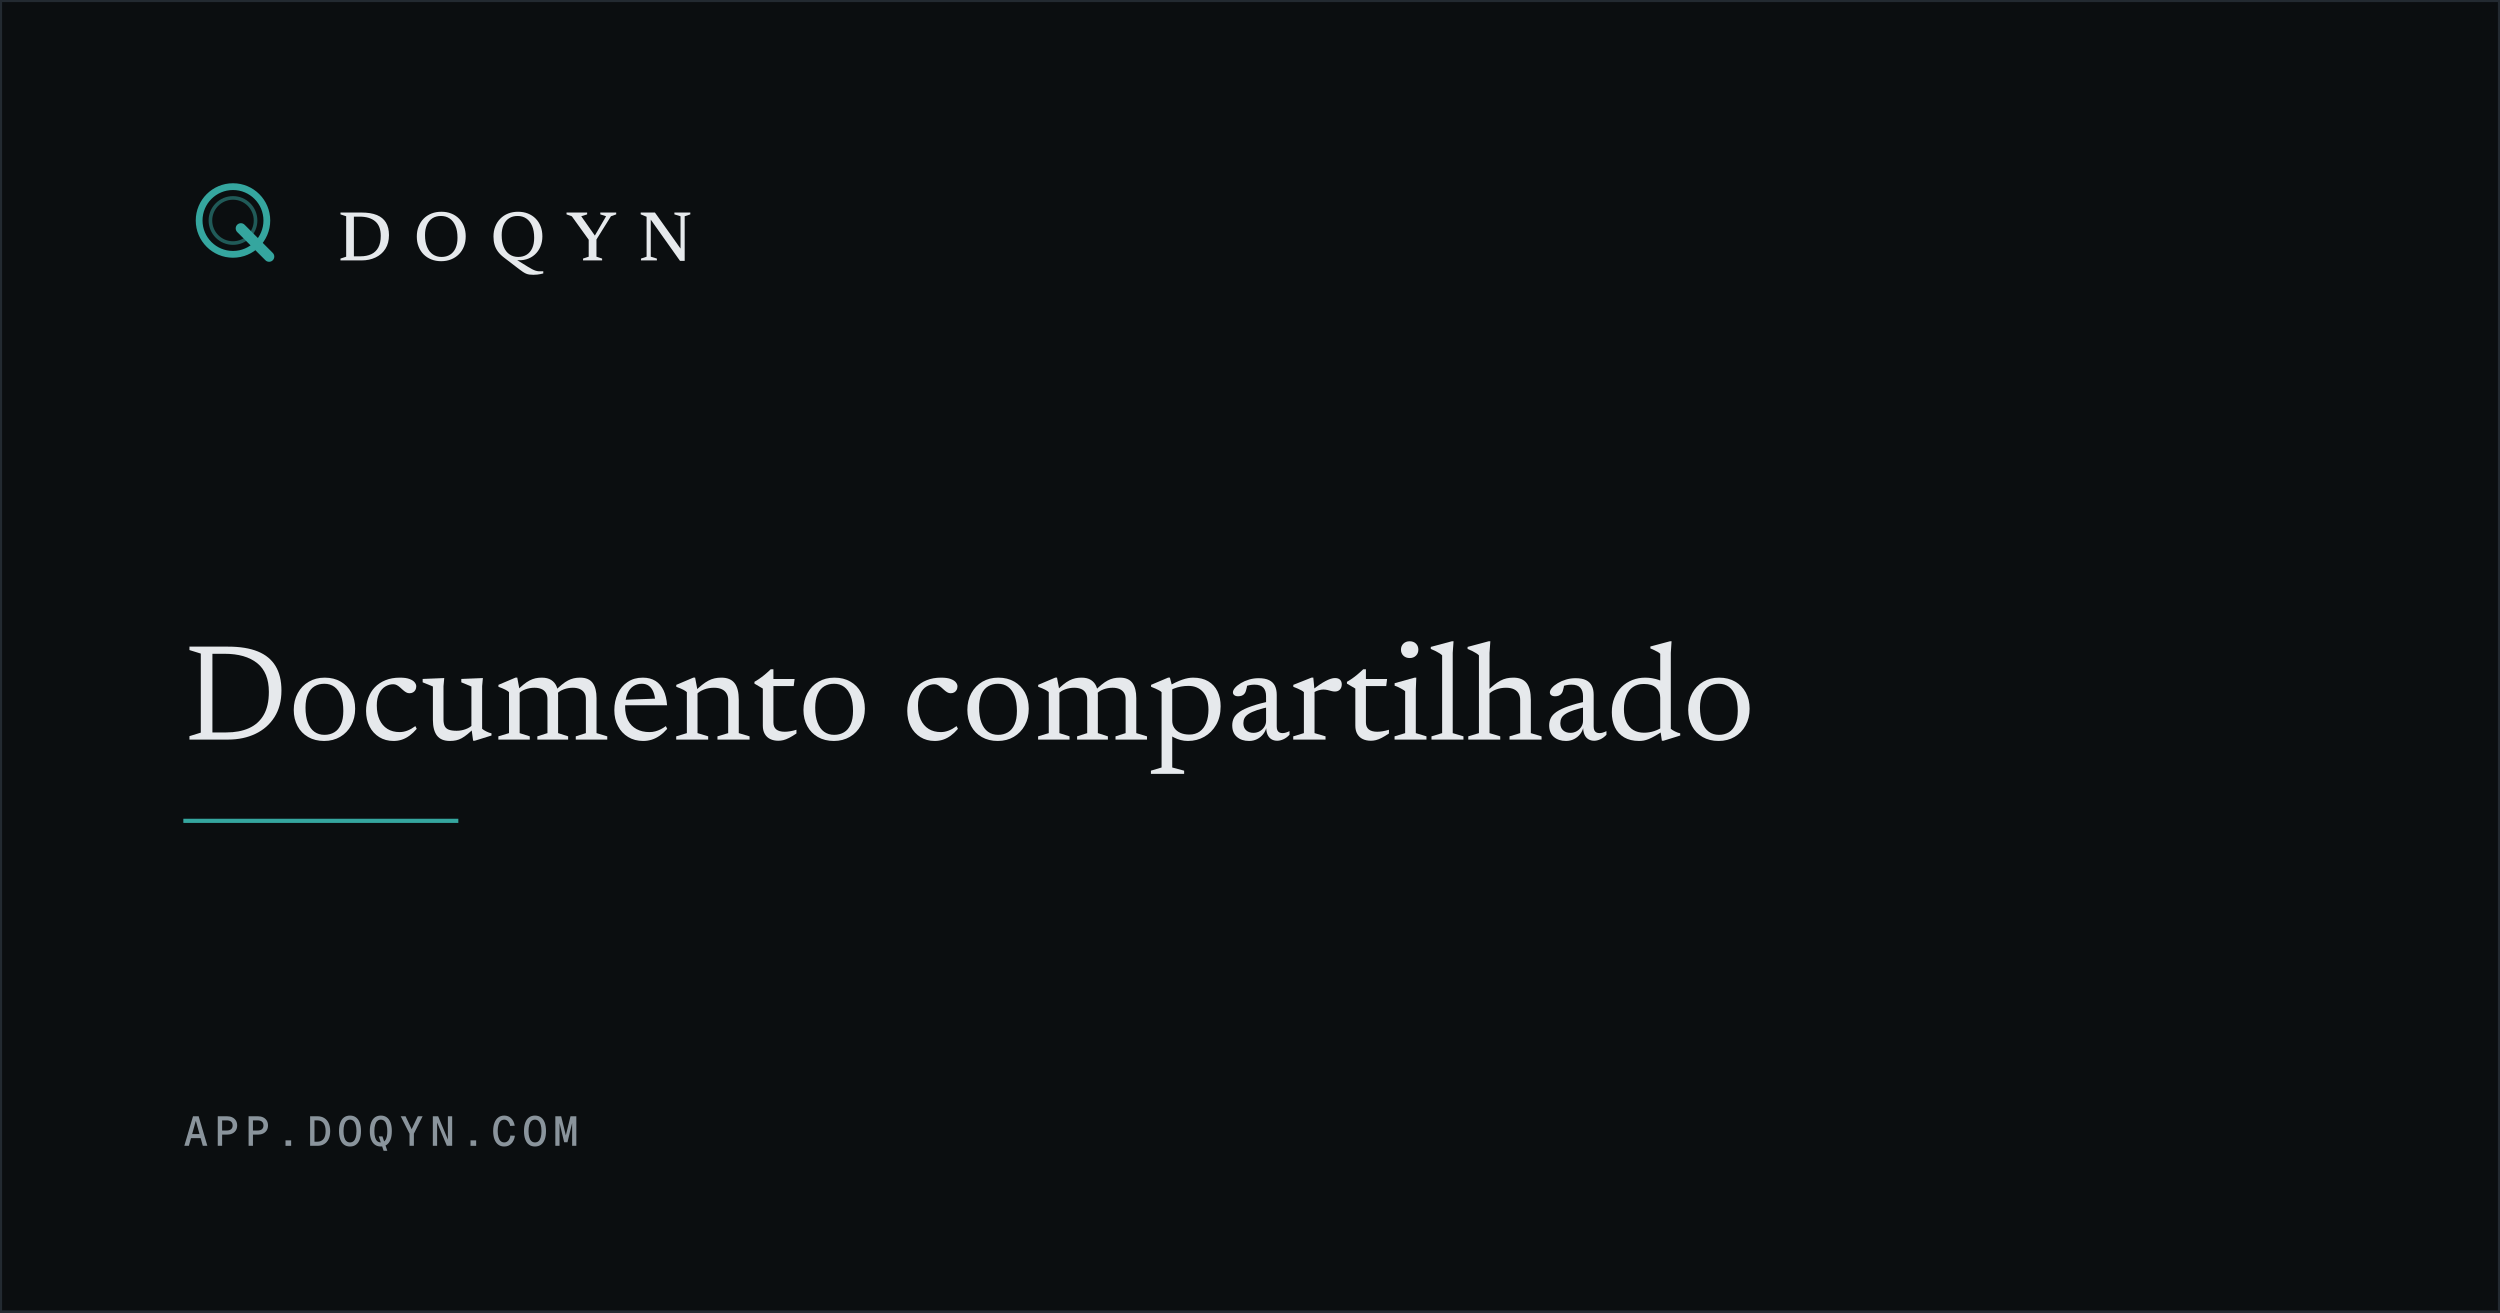
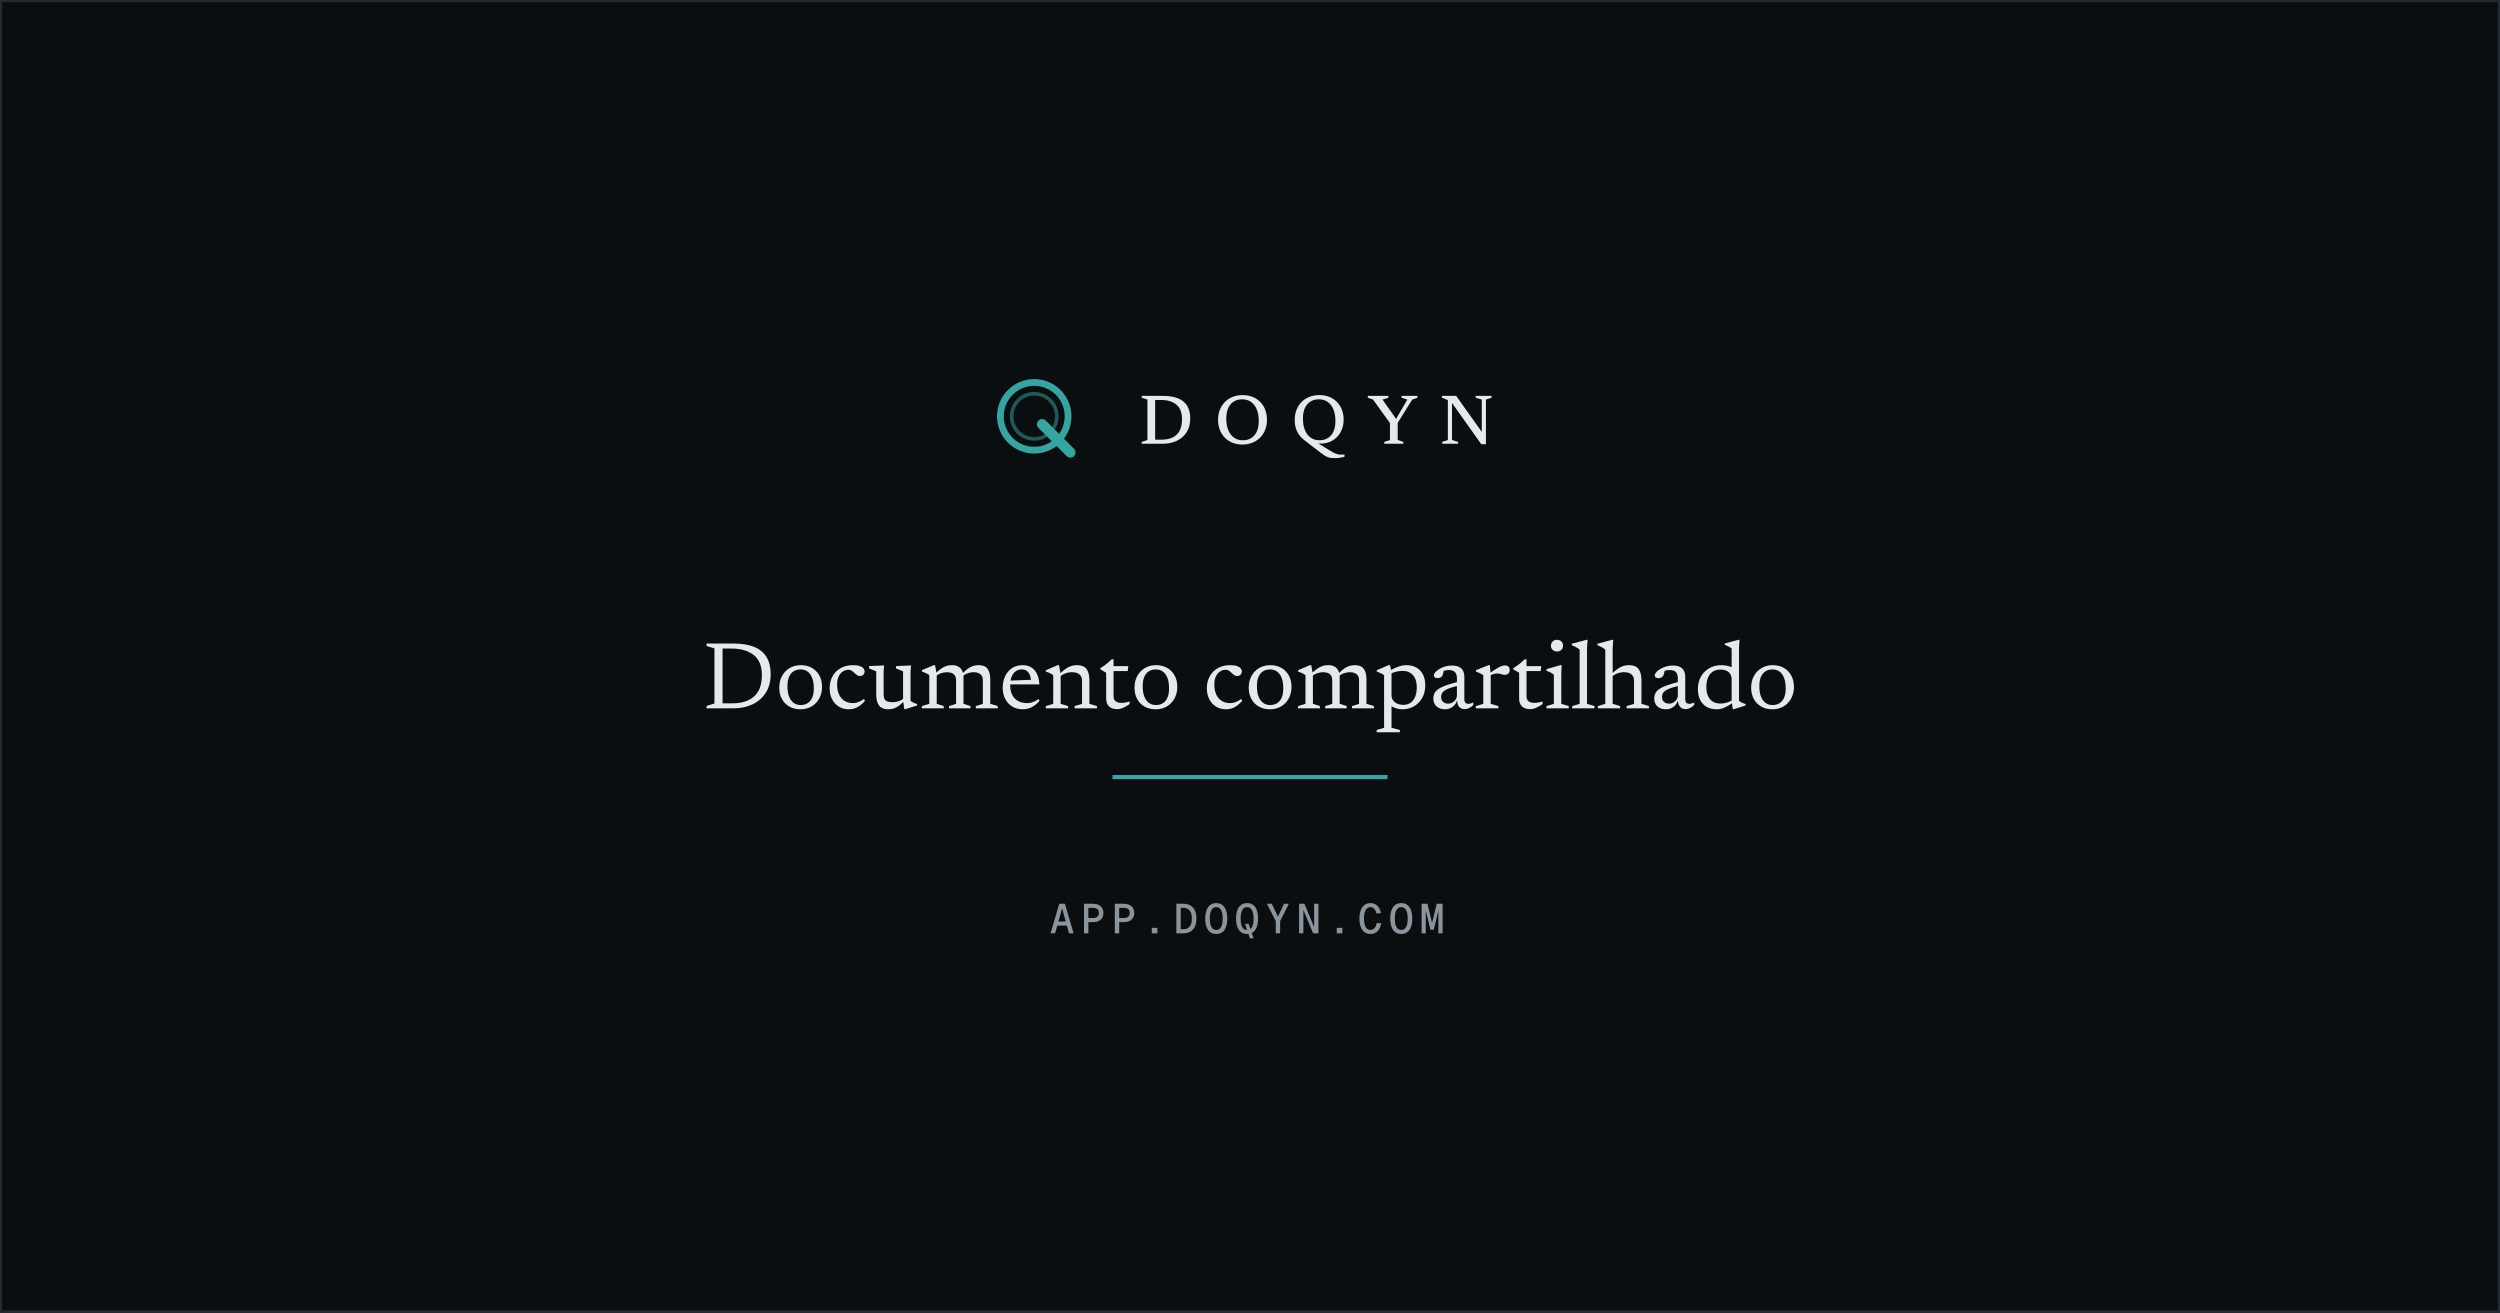
<svg xmlns="http://www.w3.org/2000/svg" width="1200" height="630" viewBox="0 0 1200 630">
  <rect width="1200" height="630" fill="#0b0e10" />
  <rect x="0" y="0" width="1200" height="630" fill="none" stroke="#232a31" stroke-width="2" />
-   <g transform="translate(88 82) scale(1.08333)" fill="none" stroke="#35A69F">
+   <g transform="translate(472.6 176) scale(1.08333)" fill="none" stroke="#35A69F">
    <circle cx="22" cy="22" r="15" stroke-width="3" />
    <circle cx="22" cy="22" r="10" stroke-width="1.6" opacity="0.5" />
    <path d="M25.5 25.5 L38 38" stroke-width="4.6" stroke-linecap="round" />
  </g>
-   <g transform="translate(162 125)" fill="#E6E9EC">
+   <g transform="translate(546.6 213)" fill="#E6E9EC">
    <path transform="translate(0.00 0) scale(0.017 -0.017)" d="M1221.399 693.8Q1221.399 971.2 1064.699 1103.599Q908 1235.999 626.202 1235.999H343.401L335.001 1352H677.602Q937.602 1352 1109.602 1282.0Q1281.602 1212 1367.602 1070.0Q1453.602 928 1453.602 714Q1453.602 487 1352.602 327.5Q1251.602 168 1076.102 84.0Q900.602 0 677.602 0H335.001L343.401 116.001H651.602Q825.201 116.001 952.9 175.601Q1080.599 235.201 1150.999 362.6Q1221.399 490 1221.399 693.8ZM84.2 0V52.2L244.799 105V1247L84.2 1299.8V1352H462.802V0Z" />
    <path transform="translate(36.50 0) scale(0.017 -0.017)" d="M786.201 1374Q939.201 1374 1065.101 1323.9Q1191.001 1273.8 1282.501 1181.4Q1374.001 1089 1423.501 961.4Q1473.001 833.8 1473.001 678Q1473.001 523.6 1422.901 395Q1372.801 266.4 1279.701 173.1Q1186.601 79.8 1059.901 28.9Q933.2 -22 779 -22Q627 -22 500.5 28.6Q374 79.2 283 171.6Q192 264 142.1 392.1Q92.2 520.2 92.2 674Q92.2 829.4 142.8 957.5Q193.4 1085.6 286 1179.5Q378.6 1273.4 505.7 1323.7Q632.8 1374 786.201 1374ZM791 98.001Q930 98.001 1031.299 162.001Q1132.599 226 1186.898 346.9Q1241.198 467.8 1241.198 637.799Q1241.198 837.2 1182.998 974.4Q1124.799 1111.599 1019.699 1183.299Q914.6 1254.999 774 1254.999Q635.201 1254.999 534.302 1190.999Q433.402 1127 378.702 1006.2Q324.003 885.4 324.003 715.201Q324.003 516.8 382.602 378.6Q441.202 240.401 546.402 169.201Q651.601 98.001 791 98.001Z" />
    <path transform="translate(73.30 0) scale(0.017 -0.017)" d="M810.598 -242.599 393.799 77.2Q285.799 158.6 219.299 248.8Q152.8 339 122.5 443.5Q92.2 548 92.2 674Q92.2 829.4 142.8 957.5Q193.4 1085.6 286 1179.5Q378.6 1273.4 505.7 1323.7Q632.8 1374 786.201 1374Q939.201 1374 1065.101 1323.9Q1191.001 1273.8 1282.501 1181.4Q1374.001 1089 1423.501 961.4Q1473.001 833.8 1473.001 678Q1473.001 520 1416.901 387.6Q1360.801 255.2 1258.301 163.2Q1155.801 71.2 1016.801 30.3Q877.801 -10.6 712.001 13.4L678.601 58.6L1060.001 -177.199Q1130.201 -219.999 1182.101 -247.199Q1234.001 -274.399 1279.901 -289.099Q1325.801 -303.799 1377.601 -307.099Q1429.401 -310.399 1498.401 -306.399V-367.2Q1462.601 -376.4 1421.501 -385.4Q1380.401 -394.4 1330.101 -400.3Q1279.801 -406.2 1218.2 -406.2Q1155.399 -406.2 1107.999 -399.5Q1060.599 -392.8 1017.498 -375.5Q974.398 -358.2 925.398 -326Q876.398 -293.8 810.598 -242.599ZM791 98.401Q930 98.401 1031.299 162.401Q1132.599 226.4 1186.898 347.2Q1241.198 468 1241.198 637.799Q1241.198 837.2 1182.998 974.4Q1124.799 1111.599 1019.699 1183.299Q914.6 1254.999 774 1254.999Q635.201 1254.999 534.302 1190.999Q433.402 1127 378.702 1006.2Q324.003 885.4 324.003 715.201Q324.003 517 382.602 378.901Q441.202 240.801 546.402 169.601Q651.601 98.401 791 98.401Z" />
    <path transform="translate(110.11 0) scale(0.017 -0.017)" d="M138.8 1246.2 -10.2 1299.8V1352H571.603V1299.8L405.203 1247.2L826.403 648.801L759.202 650.001L1106.802 1247.2L943.002 1299.8V1352H1392.202V1299.8L1244.003 1247.2L834.603 590.8V105L994.402 52.2V0H455.8V52.2L615.6 105V584Z" />
    <path transform="translate(144.18 0) scale(0.017 -0.017)" d="M246.399 105V1232.6L79.399 1301V1352H481.403L1263.601 251.202L1204.401 175.802V1247L1031.201 1299.8V1352H1480.801V1299.8L1321.801 1247V-12.8H1189.598L322.4 1209.8L364 1241V105L537 52.2V0H87.4V52.2Z" />
  </g>
-   <g transform="translate(88 355)" fill="#E6E9EC">
-     <path transform="translate(0.00 0) scale(0.033 -0.033)" d="M1244 694Q1244 976 1074.0 1112.0Q904 1248 599 1248H319V1352H651Q911 1352 1083.0 1282.0Q1255 1212 1341.0 1070.0Q1427 928 1427 714Q1427 487 1326.0 327.5Q1225 168 1049.5 84.0Q874 0 651 0H319V104H626Q814 104 952.5 165.0Q1091 226 1167.5 356.0Q1244 486 1244 694ZM89 0V50L254 101V1251L89 1302V1352H423V0Z" />
-     <path transform="translate(50.36 0) scale(0.033 -0.033)" d="M527 69Q608 69 670.0 106.0Q732 143 766.5 220.0Q801 297 801 416Q801 546 767.5 633.5Q734 721 672.5 766.5Q611 812 525 812Q444 812 382.5 775.0Q321 738 286.0 661.0Q251 584 251 464Q251 336 284.5 247.5Q318 159 380.0 114.0Q442 69 527 69ZM522 -20Q390 -20 290.0 37.0Q190 94 135.0 196.5Q80 299 80 432Q80 569 138.0 675.0Q196 781 297.5 841.0Q399 901 530 901Q663 901 762.5 843.5Q862 786 917.5 684.5Q973 583 973 449Q973 312 915.0 206.0Q857 100 755.5 40.0Q654 -20 522 -20Z" />
-     <path transform="translate(85.07 0) scale(0.033 -0.033)" d="M572 901Q661 901 713.0 881.0Q765 861 787.5 832.0Q810 803 810 775Q810 745 798.0 722.5Q786 700 763.5 687.0Q741 674 711 674Q686 674 663.0 687.0Q640 700 618.0 720.0Q596 740 574.0 759.5Q552 779 528.0 792.0Q504 805 476 805Q414 805 359.0 771.5Q304 738 270.0 669.5Q236 601 236 496Q236 376 276.0 289.0Q316 202 390.5 155.5Q465 109 568 109Q626 109 683.5 131.5Q741 154 797 196L817 156Q766 97 712.5 57.5Q659 18 601.5 -1.0Q544 -20 479 -20Q362 -20 271.5 36.0Q181 92 130.5 191.0Q80 290 80 418Q80 519 112.5 607.0Q145 695 207.5 760.5Q270 826 362.0 863.5Q454 901 572 901Z" />
-     <path transform="translate(113.92 0) scale(0.033 -0.033)" d="M332 294Q332 233 349.5 196.5Q367 160 409.0 144.0Q451 128 523 128Q591 128 655.5 152.0Q720 176 751 212L785 173Q728 117 682.5 79.5Q637 42 597.0 20.0Q557 -2 515.5 -11.0Q474 -20 425 -20Q298 -20 238.0 57.0Q178 134 178 287V772L29 833V882L343 895L332 776ZM763 -17 738 165V772L591 833V882L905 895L894 776V157Q903 148 919.5 138.0Q936 128 955.5 118.0Q975 108 994.5 101.0Q1014 94 1030 91V59L786 -17Z" />
-     <path transform="translate(149.33 0) scale(0.033 -0.033)" d="M367 713V94L514 47V0H57V47L212 94V690Q196 706 161.0 724.5Q126 743 58 768V796L308 902H332ZM926 653V94L1072 47V0H624V47L771 94V589Q771 644 748.0 681.0Q725 718 682.5 736.0Q640 754 581 754Q514 754 449.5 730.0Q385 706 355 670L322 708Q378 764 423.5 801.0Q469 838 511.5 860.0Q554 882 596.5 891.5Q639 901 688 901Q773 901 825.5 867.0Q878 833 902.0 777.0Q926 721 926 653ZM1485 602V94L1641 47V0H1183V47L1330 94V588Q1330 645 1306.5 681.0Q1283 717 1240.5 735.5Q1198 754 1140 754Q1072 754 1007.5 730.0Q943 706 913 669L880 708Q936 763 982.0 800.5Q1028 838 1070.0 860.0Q1112 882 1154.5 891.5Q1197 901 1246 901Q1373 901 1429.0 823.5Q1485 746 1485 602Z" />
-     <path transform="translate(204.24 0) scale(0.033 -0.033)" d="M494 901Q602 901 677.5 854.0Q753 807 795.5 717.5Q838 628 847 499H208L209 578L742 598L676 559Q670 638 647.0 694.5Q624 751 583.0 781.5Q542 812 481 812Q407 812 352.0 773.5Q297 735 267.0 660.5Q237 586 237 476Q237 360 280.0 278.0Q323 196 403.0 152.5Q483 109 592 109Q635 109 675.0 119.5Q715 130 754.0 149.5Q793 169 829 196L849 156Q797 97 741.0 57.5Q685 18 625.0 -1.0Q565 -20 499 -20Q376 -20 281.5 37.0Q187 94 133.5 195.0Q80 296 80 428Q80 561 130.0 668.0Q180 775 273.0 838.0Q366 901 494 901Z" />
-     <path transform="translate(234.70 0) scale(0.033 -0.033)" d="M367 713V94L522 47V0H57V47L212 94V690Q196 706 161.0 724.5Q126 743 58 768V796L308 902H332ZM657 47 813 94V574Q813 631 789.5 671.0Q766 711 720.0 732.5Q674 754 605 754Q527 754 458.5 727.0Q390 700 358 662L322 695Q382 755 431.5 794.5Q481 834 525.5 857.5Q570 881 616.0 891.0Q662 901 714 901Q843 901 905.0 822.5Q967 744 967 577V94L1124 47V0H657Z" />
-     <path transform="translate(272.48 0) scale(0.033 -0.033)" d="M326 252Q326 181 368.0 147.5Q410 114 490 114Q526 114 569.0 121.0Q612 128 661 143V89Q600 48 554.0 24.5Q508 1 471.0 -8.0Q434 -17 399 -17Q331 -17 280.0 7.5Q229 32 200.5 81.5Q172 131 172 203V742L50 814V840Q78 856 103.0 872.5Q128 889 151.5 906.5Q175 924 197.0 942.0Q219 960 241.5 980.5Q264 1001 287 1023H326V850ZM266 778 267 881H634L621 778Z" />
-     <path transform="translate(295.02 0) scale(0.033 -0.033)" d="M527 69Q608 69 670.0 106.0Q732 143 766.5 220.0Q801 297 801 416Q801 546 767.5 633.5Q734 721 672.5 766.5Q611 812 525 812Q444 812 382.5 775.0Q321 738 286.0 661.0Q251 584 251 464Q251 336 284.5 247.5Q318 159 380.0 114.0Q442 69 527 69ZM522 -20Q390 -20 290.0 37.0Q190 94 135.0 196.5Q80 299 80 432Q80 569 138.0 675.0Q196 781 297.5 841.0Q399 901 530 901Q663 901 762.5 843.5Q862 786 917.5 684.5Q973 583 973 449Q973 312 915.0 206.0Q857 100 755.5 40.0Q654 -20 522 -20Z" />
-     <path transform="translate(344.85 0) scale(0.033 -0.033)" d="M572 901Q661 901 713.0 881.0Q765 861 787.5 832.0Q810 803 810 775Q810 745 798.0 722.5Q786 700 763.5 687.0Q741 674 711 674Q686 674 663.0 687.0Q640 700 618.0 720.0Q596 740 574.0 759.5Q552 779 528.0 792.0Q504 805 476 805Q414 805 359.0 771.5Q304 738 270.0 669.5Q236 601 236 496Q236 376 276.0 289.0Q316 202 390.5 155.5Q465 109 568 109Q626 109 683.5 131.5Q741 154 797 196L817 156Q766 97 712.5 57.5Q659 18 601.5 -1.0Q544 -20 479 -20Q362 -20 271.5 36.0Q181 92 130.5 191.0Q80 290 80 418Q80 519 112.5 607.0Q145 695 207.5 760.5Q270 826 362.0 863.5Q454 901 572 901Z" />
-     <path transform="translate(373.69 0) scale(0.033 -0.033)" d="M527 69Q608 69 670.0 106.0Q732 143 766.5 220.0Q801 297 801 416Q801 546 767.5 633.5Q734 721 672.5 766.5Q611 812 525 812Q444 812 382.5 775.0Q321 738 286.0 661.0Q251 584 251 464Q251 336 284.5 247.5Q318 159 380.0 114.0Q442 69 527 69ZM522 -20Q390 -20 290.0 37.0Q190 94 135.0 196.5Q80 299 80 432Q80 569 138.0 675.0Q196 781 297.5 841.0Q399 901 530 901Q663 901 762.5 843.5Q862 786 917.5 684.5Q973 583 973 449Q973 312 915.0 206.0Q857 100 755.5 40.0Q654 -20 522 -20Z" />
-     <path transform="translate(408.41 0) scale(0.033 -0.033)" d="M367 713V94L514 47V0H57V47L212 94V690Q196 706 161.0 724.5Q126 743 58 768V796L308 902H332ZM926 653V94L1072 47V0H624V47L771 94V589Q771 644 748.0 681.0Q725 718 682.5 736.0Q640 754 581 754Q514 754 449.5 730.0Q385 706 355 670L322 708Q378 764 423.5 801.0Q469 838 511.5 860.0Q554 882 596.5 891.5Q639 901 688 901Q773 901 825.5 867.0Q878 833 902.0 777.0Q926 721 926 653ZM1485 602V94L1641 47V0H1183V47L1330 94V588Q1330 645 1306.5 681.0Q1283 717 1240.5 735.5Q1198 754 1140 754Q1072 754 1007.5 730.0Q943 706 913 669L880 708Q936 763 982.0 800.5Q1028 838 1070.0 860.0Q1112 882 1154.5 891.5Q1197 901 1246 901Q1373 901 1429.0 823.5Q1485 746 1485 602Z" />
-     <path transform="translate(463.32 0) scale(0.033 -0.033)" d="M871 435Q871 604 791.5 692.5Q712 781 581 781Q523 781 469.5 771.0Q416 761 368.0 741.5Q320 722 278 692V769Q338 805 390.5 830.0Q443 855 489.0 871.0Q535 887 574.5 894.0Q614 901 647 901Q778 901 867.0 848.5Q956 796 1002.0 702.0Q1048 608 1048 484Q1048 328 983.0 215.0Q918 102 810.5 41.0Q703 -20 573 -20Q517 -20 466.0 -6.5Q415 7 366.5 32.0Q318 57 271 93H344V-406L517 -452V-499H34V-452L189 -406V690Q176 703 154.5 715.0Q133 727 103.0 740.5Q73 754 36 768V796L286 902H310L344 770V273Q344 214 375.0 168.5Q406 123 462.0 98.0Q518 73 593 73Q681 73 743.0 117.0Q805 161 838.0 243.0Q871 325 871 435Z" />
-     <path transform="translate(500.54 0) scale(0.033 -0.033)" d="M652 563 657 482Q531 456 451.0 429.0Q371 402 327.5 373.5Q284 345 267.5 312.0Q251 279 251 239Q251 171 292.0 134.5Q333 98 397 98Q448 98 489.5 122.0Q531 146 556.0 185.5Q581 225 581 271V631Q581 710 542.0 754.5Q503 799 411 799Q376 799 334.5 790.5Q293 782 255 764L310 815Q306 784 300.0 755.5Q294 727 286.5 704.5Q279 682 267 668Q251 647 226.5 638.5Q202 630 175 630Q139 630 119.0 646.0Q99 662 99 686Q99 718 130.0 753.5Q161 789 214.0 821.0Q267 853 333.5 873.0Q400 893 472 893Q567 893 625.0 864.5Q683 836 709.5 782.0Q736 728 736 649V190Q736 157 745.5 136.0Q755 115 774.0 104.5Q793 94 821 94Q844 94 870.0 102.0Q896 110 922 123V70Q880 25 832.5 4.0Q785 -17 744 -17Q694 -17 657.5 6.0Q621 29 602.0 73.0Q583 117 583 180L589 188Q576 126 539.5 79.5Q503 33 450.0 6.5Q397 -20 334 -20Q225 -20 157.0 38.5Q89 97 89 207Q89 266 113.0 314.5Q137 363 198.0 405.0Q259 447 369.5 485.5Q480 524 652 563Z" />
-     <path transform="translate(530.87 0) scale(0.033 -0.033)" d="M664 895Q714 895 738.5 870.0Q763 845 763 804Q763 756 736.0 727.5Q709 699 663 699Q637 699 610.5 706.5Q584 714 556.0 721.0Q528 728 496 728Q473 728 446.0 722.0Q419 716 392.0 704.5Q365 693 344 677L320 712Q384 761 435.0 795.5Q486 830 528.0 852.0Q570 874 603.5 884.5Q637 895 664 895ZM367 713V94L527 47V0H57V47L212 94V690Q199 703 177.0 715.0Q155 727 125.0 740.5Q95 754 58 768V796L325 902H349Z" />
-     <path transform="translate(556.88 0) scale(0.033 -0.033)" d="M326 252Q326 181 368.0 147.5Q410 114 490 114Q526 114 569.0 121.0Q612 128 661 143V89Q600 48 554.0 24.5Q508 1 471.0 -8.0Q434 -17 399 -17Q331 -17 280.0 7.5Q229 32 200.5 81.5Q172 131 172 203V742L50 814V840Q78 856 103.0 872.5Q128 889 151.5 906.5Q175 924 197.0 942.0Q219 960 241.5 980.5Q264 1001 287 1023H326V850ZM266 778 267 881H634L621 778Z" />
-     <path transform="translate(579.41 0) scale(0.033 -0.033)" d="M280 1186Q224 1186 188.5 1220.5Q153 1255 153 1308Q153 1361 188.5 1395.5Q224 1430 280 1430Q336 1430 371.0 1395.5Q406 1361 406 1308Q406 1255 371.0 1220.5Q336 1186 280 1186ZM376 901 369 728V94L524 47V0H60V47L214 94V703Q203 714 178.0 729.0Q153 744 122.5 759.0Q92 774 61 784V820L351 901Z" />
-     <path transform="translate(597.89 0) scale(0.033 -0.033)" d="M346 94 502 47V0H37V47L192 94V1225Q179 1239 155.0 1254.5Q131 1270 98.5 1286.5Q66 1303 27 1318V1348L334 1430H358L346 1262Z" />
-     <path transform="translate(615.65 0) scale(0.033 -0.033)" d="M634 47 789 94V574Q789 631 766.0 671.0Q743 711 697.0 732.5Q651 754 582 754Q504 754 435.0 727.0Q366 700 334 662L299 695Q359 755 408.5 794.5Q458 834 502.5 857.5Q547 881 593.0 891.0Q639 901 691 901Q820 901 882.0 822.5Q944 744 944 577V94L1100 47V0H634ZM499 0H34V47L189 94V1225Q176 1239 152.0 1254.5Q128 1270 95.5 1286.5Q63 1303 24 1318V1348L331 1430H355L343 1262V94L499 47Z" />
-     <path transform="translate(652.67 0) scale(0.033 -0.033)" d="M652 563 657 482Q531 456 451.0 429.0Q371 402 327.5 373.5Q284 345 267.5 312.0Q251 279 251 239Q251 171 292.0 134.5Q333 98 397 98Q448 98 489.5 122.0Q531 146 556.0 185.5Q581 225 581 271V631Q581 710 542.0 754.5Q503 799 411 799Q376 799 334.5 790.5Q293 782 255 764L310 815Q306 784 300.0 755.5Q294 727 286.5 704.5Q279 682 267 668Q251 647 226.5 638.5Q202 630 175 630Q139 630 119.0 646.0Q99 662 99 686Q99 718 130.0 753.5Q161 789 214.0 821.0Q267 853 333.5 873.0Q400 893 472 893Q567 893 625.0 864.5Q683 836 709.5 782.0Q736 728 736 649V190Q736 157 745.5 136.0Q755 115 774.0 104.5Q793 94 821 94Q844 94 870.0 102.0Q896 110 922 123V70Q880 25 832.5 4.0Q785 -17 744 -17Q694 -17 657.5 6.0Q621 29 602.0 73.0Q583 117 583 180L589 188Q576 126 539.5 79.5Q503 33 450.0 6.5Q397 -20 334 -20Q225 -20 157.0 38.5Q89 97 89 207Q89 266 113.0 314.5Q137 363 198.0 405.0Q259 447 369.5 485.5Q480 524 652 563Z" />
-     <path transform="translate(683.00 0) scale(0.033 -0.033)" d="M785 608Q785 696 726.0 752.5Q667 809 547 809Q454 809 389.0 764.5Q324 720 290.5 638.0Q257 556 257 444Q257 332 293.0 255.0Q329 178 394.5 139.0Q460 100 548 100Q627 100 700.5 124.5Q774 149 845 200V135Q766 86 712.0 55.0Q658 24 618.5 8.0Q579 -8 546.0 -14.0Q513 -20 478 -20Q349 -20 260.0 32.5Q171 85 126.0 179.0Q81 273 81 397Q81 515 119.0 608.0Q157 701 224.5 766.5Q292 832 380.0 866.5Q468 901 567 901Q619 901 667.5 892.5Q716 884 766.5 866.5Q817 849 874 819L785 763V1248Q773 1261 750.0 1274.5Q727 1288 699.0 1301.0Q671 1314 642 1326V1354L927 1430H950L939 1261V157Q948 148 964.5 138.0Q981 128 1001.0 118.0Q1021 108 1040.5 101.0Q1060 94 1076 91V59L832 -17H809L785 147Z" />
-     <path transform="translate(719.70 0) scale(0.033 -0.033)" d="M527 69Q608 69 670.0 106.0Q732 143 766.5 220.0Q801 297 801 416Q801 546 767.5 633.5Q734 721 672.5 766.5Q611 812 525 812Q444 812 382.5 775.0Q321 738 286.0 661.0Q251 584 251 464Q251 336 284.5 247.5Q318 159 380.0 114.0Q442 69 527 69ZM522 -20Q390 -20 290.0 37.0Q190 94 135.0 196.5Q80 299 80 432Q80 569 138.0 675.0Q196 781 297.5 841.0Q399 901 530 901Q663 901 762.5 843.5Q862 786 917.5 684.5Q973 583 973 449Q973 312 915.0 206.0Q857 100 755.5 40.0Q654 -20 522 -20Z" />
+   <g transform="translate(337.1 340)" fill="#E6E9EC">
+     <path transform="translate(0.00 0) scale(0.023 -0.023)" d="M1244 694Q1244 976 1074.0 1112.0Q904 1248 599 1248H319V1352H651Q911 1352 1083.0 1282.0Q1255 1212 1341.0 1070.0Q1427 928 1427 714Q1427 487 1326.0 327.5Q1225 168 1049.5 84.0Q874 0 651 0H319V104H626Q814 104 952.5 165.0Q1091 226 1167.5 356.0Q1244 486 1244 694ZM89 0V50L254 101V1251L89 1302V1352H423V0Z" />
+     <path transform="translate(35.10 0) scale(0.023 -0.023)" d="M527 69Q608 69 670.0 106.0Q732 143 766.5 220.0Q801 297 801 416Q801 546 767.5 633.5Q734 721 672.5 766.5Q611 812 525 812Q444 812 382.5 775.0Q321 738 286.0 661.0Q251 584 251 464Q251 336 284.5 247.5Q318 159 380.0 114.0Q442 69 527 69ZM522 -20Q390 -20 290.0 37.0Q190 94 135.0 196.5Q80 299 80 432Q80 569 138.0 675.0Q196 781 297.5 841.0Q399 901 530 901Q663 901 762.5 843.5Q862 786 917.5 684.5Q973 583 973 449Q973 312 915.0 206.0Q857 100 755.5 40.0Q654 -20 522 -20Z" />
+     <path transform="translate(59.29 0) scale(0.023 -0.023)" d="M572 901Q661 901 713.0 881.0Q765 861 787.5 832.0Q810 803 810 775Q810 745 798.0 722.5Q786 700 763.5 687.0Q741 674 711 674Q686 674 663.0 687.0Q640 700 618.0 720.0Q596 740 574.0 759.5Q552 779 528.0 792.0Q504 805 476 805Q414 805 359.0 771.5Q304 738 270.0 669.5Q236 601 236 496Q236 376 276.0 289.0Q316 202 390.5 155.5Q465 109 568 109Q626 109 683.5 131.5Q741 154 797 196L817 156Q766 97 712.5 57.5Q659 18 601.5 -1.0Q544 -20 479 -20Q362 -20 271.5 36.0Q181 92 130.5 191.0Q80 290 80 418Q80 519 112.5 607.0Q145 695 207.5 760.5Q270 826 362.0 863.5Q454 901 572 901Z" />
+     <path transform="translate(79.40 0) scale(0.023 -0.023)" d="M332 294Q332 233 349.5 196.5Q367 160 409.0 144.0Q451 128 523 128Q591 128 655.5 152.0Q720 176 751 212L785 173Q728 117 682.5 79.5Q637 42 597.0 20.0Q557 -2 515.5 -11.0Q474 -20 425 -20Q298 -20 238.0 57.0Q178 134 178 287V772L29 833V882L343 895L332 776ZM763 -17 738 165V772L591 833V882L905 895L894 776V157Q903 148 919.5 138.0Q936 128 955.5 118.0Q975 108 994.5 101.0Q1014 94 1030 91V59L786 -17Z" />
+     <path transform="translate(104.08 0) scale(0.023 -0.023)" d="M367 713V94L514 47V0H57V47L212 94V690Q196 706 161.0 724.5Q126 743 58 768V796L308 902H332ZM926 653V94L1072 47V0H624V47L771 94V589Q771 644 748.0 681.0Q725 718 682.5 736.0Q640 754 581 754Q514 754 449.5 730.0Q385 706 355 670L322 708Q378 764 423.5 801.0Q469 838 511.5 860.0Q554 882 596.5 891.5Q639 901 688 901Q773 901 825.5 867.0Q878 833 902.0 777.0Q926 721 926 653ZM1485 602V94L1641 47V0H1183V47L1330 94V588Q1330 645 1306.5 681.0Q1283 717 1240.5 735.5Q1198 754 1140 754Q1072 754 1007.5 730.0Q943 706 913 669L880 708Q936 763 982.0 800.5Q1028 838 1070.0 860.0Q1112 882 1154.5 891.5Q1197 901 1246 901Q1373 901 1429.0 823.5Q1485 746 1485 602Z" />
+     <path transform="translate(142.35 0) scale(0.023 -0.023)" d="M494 901Q602 901 677.5 854.0Q753 807 795.5 717.5Q838 628 847 499H208L209 578L742 598L676 559Q670 638 647.0 694.5Q624 751 583.0 781.5Q542 812 481 812Q407 812 352.0 773.5Q297 735 267.0 660.5Q237 586 237 476Q237 360 280.0 278.0Q323 196 403.0 152.5Q483 109 592 109Q635 109 675.0 119.5Q715 130 754.0 149.5Q793 169 829 196L849 156Q797 97 741.0 57.5Q685 18 625.0 -1.0Q565 -20 499 -20Q376 -20 281.5 37.0Q187 94 133.5 195.0Q80 296 80 428Q80 561 130.0 668.0Q180 775 273.0 838.0Q366 901 494 901Z" />
+     <path transform="translate(163.58 0) scale(0.023 -0.023)" d="M367 713V94L522 47V0H57V47L212 94V690Q196 706 161.0 724.5Q126 743 58 768V796L308 902H332ZM657 47 813 94V574Q813 631 789.5 671.0Q766 711 720.0 732.5Q674 754 605 754Q527 754 458.5 727.0Q390 700 358 662L322 695Q382 755 431.5 794.5Q481 834 525.5 857.5Q570 881 616.0 891.0Q662 901 714 901Q843 901 905.0 822.5Q967 744 967 577V94L1124 47V0H657Z" />
+     <path transform="translate(189.91 0) scale(0.023 -0.023)" d="M326 252Q326 181 368.0 147.5Q410 114 490 114Q526 114 569.0 121.0Q612 128 661 143V89Q600 48 554.0 24.5Q508 1 471.0 -8.0Q434 -17 399 -17Q331 -17 280.0 7.5Q229 32 200.5 81.5Q172 131 172 203V742L50 814V840Q78 856 103.0 872.5Q128 889 151.5 906.5Q175 924 197.0 942.0Q219 960 241.5 980.5Q264 1001 287 1023H326V850ZM266 778 267 881H634L621 778Z" />
+     <path transform="translate(205.62 0) scale(0.023 -0.023)" d="M527 69Q608 69 670.0 106.0Q732 143 766.5 220.0Q801 297 801 416Q801 546 767.5 633.5Q734 721 672.5 766.5Q611 812 525 812Q444 812 382.5 775.0Q321 738 286.0 661.0Q251 584 251 464Q251 336 284.5 247.5Q318 159 380.0 114.0Q442 69 527 69ZM522 -20Q390 -20 290.0 37.0Q190 94 135.0 196.5Q80 299 80 432Q80 569 138.0 675.0Q196 781 297.5 841.0Q399 901 530 901Q663 901 762.5 843.5Q862 786 917.5 684.5Q973 583 973 449Q973 312 915.0 206.0Q857 100 755.5 40.0Q654 -20 522 -20Z" />
+     <path transform="translate(240.35 0) scale(0.023 -0.023)" d="M572 901Q661 901 713.0 881.0Q765 861 787.5 832.0Q810 803 810 775Q810 745 798.0 722.5Q786 700 763.5 687.0Q741 674 711 674Q686 674 663.0 687.0Q640 700 618.0 720.0Q596 740 574.0 759.5Q552 779 528.0 792.0Q504 805 476 805Q414 805 359.0 771.5Q304 738 270.0 669.5Q236 601 236 496Q236 376 276.0 289.0Q316 202 390.5 155.5Q465 109 568 109Q626 109 683.5 131.5Q741 154 797 196L817 156Q766 97 712.5 57.5Q659 18 601.5 -1.0Q544 -20 479 -20Q362 -20 271.5 36.0Q181 92 130.5 191.0Q80 290 80 418Q80 519 112.5 607.0Q145 695 207.5 760.5Q270 826 362.0 863.5Q454 901 572 901Z" />
+     <path transform="translate(260.45 0) scale(0.023 -0.023)" d="M527 69Q608 69 670.0 106.0Q732 143 766.5 220.0Q801 297 801 416Q801 546 767.5 633.5Q734 721 672.5 766.5Q611 812 525 812Q444 812 382.5 775.0Q321 738 286.0 661.0Q251 584 251 464Q251 336 284.5 247.5Q318 159 380.0 114.0Q442 69 527 69ZM522 -20Q390 -20 290.0 37.0Q190 94 135.0 196.5Q80 299 80 432Q80 569 138.0 675.0Q196 781 297.5 841.0Q399 901 530 901Q663 901 762.5 843.5Q862 786 917.5 684.5Q973 583 973 449Q973 312 915.0 206.0Q857 100 755.5 40.0Q654 -20 522 -20Z" />
+     <path transform="translate(284.65 0) scale(0.023 -0.023)" d="M367 713V94L514 47V0H57V47L212 94V690Q196 706 161.0 724.5Q126 743 58 768V796L308 902H332ZM926 653V94L1072 47V0H624V47L771 94V589Q771 644 748.0 681.0Q725 718 682.5 736.0Q640 754 581 754Q514 754 449.5 730.0Q385 706 355 670L322 708Q378 764 423.5 801.0Q469 838 511.5 860.0Q554 882 596.5 891.5Q639 901 688 901Q773 901 825.5 867.0Q878 833 902.0 777.0Q926 721 926 653ZM1485 602V94L1641 47V0H1183V47L1330 94V588Q1330 645 1306.5 681.0Q1283 717 1240.5 735.5Q1198 754 1140 754Q1072 754 1007.5 730.0Q943 706 913 669L880 708Q936 763 982.0 800.5Q1028 838 1070.0 860.0Q1112 882 1154.5 891.5Q1197 901 1246 901Q1373 901 1429.0 823.5Q1485 746 1485 602Z" />
+     <path transform="translate(322.92 0) scale(0.023 -0.023)" d="M871 435Q871 604 791.5 692.5Q712 781 581 781Q523 781 469.5 771.0Q416 761 368.0 741.5Q320 722 278 692V769Q338 805 390.5 830.0Q443 855 489.0 871.0Q535 887 574.5 894.0Q614 901 647 901Q778 901 867.0 848.5Q956 796 1002.0 702.0Q1048 608 1048 484Q1048 328 983.0 215.0Q918 102 810.5 41.0Q703 -20 573 -20Q517 -20 466.0 -6.5Q415 7 366.5 32.0Q318 57 271 93H344V-406L517 -452V-499H34V-452L189 -406V690Q176 703 154.5 715.0Q133 727 103.0 740.5Q73 754 36 768V796L286 902H310L344 770V273Q344 214 375.0 168.5Q406 123 462.0 98.0Q518 73 593 73Q681 73 743.0 117.0Q805 161 838.0 243.0Q871 325 871 435Z" />
+     <path transform="translate(348.86 0) scale(0.023 -0.023)" d="M652 563 657 482Q531 456 451.0 429.0Q371 402 327.5 373.5Q284 345 267.5 312.0Q251 279 251 239Q251 171 292.0 134.5Q333 98 397 98Q448 98 489.5 122.0Q531 146 556.0 185.5Q581 225 581 271V631Q581 710 542.0 754.5Q503 799 411 799Q376 799 334.5 790.5Q293 782 255 764L310 815Q306 784 300.0 755.5Q294 727 286.5 704.5Q279 682 267 668Q251 647 226.5 638.5Q202 630 175 630Q139 630 119.0 646.0Q99 662 99 686Q99 718 130.0 753.5Q161 789 214.0 821.0Q267 853 333.5 873.0Q400 893 472 893Q567 893 625.0 864.5Q683 836 709.5 782.0Q736 728 736 649V190Q736 157 745.5 136.0Q755 115 774.0 104.5Q793 94 821 94Q844 94 870.0 102.0Q896 110 922 123V70Q880 25 832.5 4.0Q785 -17 744 -17Q694 -17 657.5 6.0Q621 29 602.0 73.0Q583 117 583 180L589 188Q576 126 539.5 79.5Q503 33 450.0 6.5Q397 -20 334 -20Q225 -20 157.0 38.5Q89 97 89 207Q89 266 113.0 314.5Q137 363 198.0 405.0Q259 447 369.5 485.5Q480 524 652 563Z" />
+     <path transform="translate(370.00 0) scale(0.023 -0.023)" d="M664 895Q714 895 738.5 870.0Q763 845 763 804Q763 756 736.0 727.5Q709 699 663 699Q637 699 610.5 706.5Q584 714 556.0 721.0Q528 728 496 728Q473 728 446.0 722.0Q419 716 392.0 704.5Q365 693 344 677L320 712Q384 761 435.0 795.5Q486 830 528.0 852.0Q570 874 603.5 884.5Q637 895 664 895ZM367 713V94L527 47V0H57V47L212 94V690Q199 703 177.0 715.0Q155 727 125.0 740.5Q95 754 58 768V796L325 902H349Z" />
+     <path transform="translate(388.13 0) scale(0.023 -0.023)" d="M326 252Q326 181 368.0 147.5Q410 114 490 114Q526 114 569.0 121.0Q612 128 661 143V89Q600 48 554.0 24.5Q508 1 471.0 -8.0Q434 -17 399 -17Q331 -17 280.0 7.5Q229 32 200.5 81.5Q172 131 172 203V742L50 814V840Q78 856 103.0 872.5Q128 889 151.5 906.5Q175 924 197.0 942.0Q219 960 241.5 980.5Q264 1001 287 1023H326V850ZM266 778 267 881H634L621 778Z" />
+     <path transform="translate(403.83 0) scale(0.023 -0.023)" d="M280 1186Q224 1186 188.5 1220.5Q153 1255 153 1308Q153 1361 188.5 1395.5Q224 1430 280 1430Q336 1430 371.0 1395.5Q406 1361 406 1308Q406 1255 371.0 1220.5Q336 1186 280 1186ZM376 901 369 728V94L524 47V0H60V47L214 94V703Q203 714 178.0 729.0Q153 744 122.5 759.0Q92 774 61 784V820L351 901Z" />
+     <path transform="translate(416.71 0) scale(0.023 -0.023)" d="M346 94 502 47V0H37V47L192 94V1225Q179 1239 155.0 1254.5Q131 1270 98.5 1286.5Q66 1303 27 1318V1348L334 1430H358L346 1262Z" />
+     <path transform="translate(429.09 0) scale(0.023 -0.023)" d="M634 47 789 94V574Q789 631 766.0 671.0Q743 711 697.0 732.5Q651 754 582 754Q504 754 435.0 727.0Q366 700 334 662L299 695Q359 755 408.5 794.5Q458 834 502.5 857.5Q547 881 593.0 891.0Q639 901 691 901Q820 901 882.0 822.5Q944 744 944 577V94L1100 47V0H634ZM499 0H34V47L189 94V1225Q176 1239 152.0 1254.5Q128 1270 95.5 1286.5Q63 1303 24 1318V1348L331 1430H355L343 1262V94L499 47Z" />
+     <path transform="translate(454.89 0) scale(0.023 -0.023)" d="M652 563 657 482Q531 456 451.0 429.0Q371 402 327.5 373.5Q284 345 267.5 312.0Q251 279 251 239Q251 171 292.0 134.5Q333 98 397 98Q448 98 489.5 122.0Q531 146 556.0 185.5Q581 225 581 271V631Q581 710 542.0 754.5Q503 799 411 799Q376 799 334.5 790.5Q293 782 255 764L310 815Q306 784 300.0 755.5Q294 727 286.5 704.5Q279 682 267 668Q251 647 226.5 638.5Q202 630 175 630Q139 630 119.0 646.0Q99 662 99 686Q99 718 130.0 753.5Q161 789 214.0 821.0Q267 853 333.5 873.0Q400 893 472 893Q567 893 625.0 864.5Q683 836 709.5 782.0Q736 728 736 649V190Q736 157 745.5 136.0Q755 115 774.0 104.5Q793 94 821 94Q844 94 870.0 102.0Q896 110 922 123V70Q880 25 832.5 4.0Q785 -17 744 -17Q694 -17 657.5 6.0Q621 29 602.0 73.0Q583 117 583 180L589 188Q576 126 539.5 79.5Q503 33 450.0 6.5Q397 -20 334 -20Q225 -20 157.0 38.5Q89 97 89 207Q89 266 113.0 314.5Q137 363 198.0 405.0Q259 447 369.5 485.5Q480 524 652 563Z" />
+     <path transform="translate(476.03 0) scale(0.023 -0.023)" d="M785 608Q785 696 726.0 752.5Q667 809 547 809Q454 809 389.0 764.5Q324 720 290.5 638.0Q257 556 257 444Q257 332 293.0 255.0Q329 178 394.5 139.0Q460 100 548 100Q627 100 700.5 124.5Q774 149 845 200V135Q766 86 712.0 55.0Q658 24 618.5 8.0Q579 -8 546.0 -14.0Q513 -20 478 -20Q349 -20 260.0 32.5Q171 85 126.0 179.0Q81 273 81 397Q81 515 119.0 608.0Q157 701 224.5 766.5Q292 832 380.0 866.5Q468 901 567 901Q619 901 667.5 892.5Q716 884 766.5 866.5Q817 849 874 819L785 763V1248Q773 1261 750.0 1274.5Q727 1288 699.0 1301.0Q671 1314 642 1326V1354L927 1430H950L939 1261V157Q948 148 964.5 138.0Q981 128 1001.0 118.0Q1021 108 1040.5 101.0Q1060 94 1076 91V59L832 -17H809L785 147Z" />
+     <path transform="translate(501.61 0) scale(0.023 -0.023)" d="M527 69Q608 69 670.0 106.0Q732 143 766.5 220.0Q801 297 801 416Q801 546 767.5 633.5Q734 721 672.5 766.5Q611 812 525 812Q444 812 382.5 775.0Q321 738 286.0 661.0Q251 584 251 464Q251 336 284.5 247.5Q318 159 380.0 114.0Q442 69 527 69ZM522 -20Q390 -20 290.0 37.0Q190 94 135.0 196.5Q80 299 80 432Q80 569 138.0 675.0Q196 781 297.5 841.0Q399 901 530 901Q663 901 762.5 843.5Q862 786 917.5 684.5Q973 583 973 449Q973 312 915.0 206.0Q857 100 755.5 40.0Q654 -20 522 -20Z" />
  </g>
-   <rect x="88" y="393" width="132" height="2" fill="#35A69F" />
-   <g transform="translate(88 550)" fill="#8A949C">
+   <rect x="534" y="372" width="132" height="2" fill="#35A69F" />
+   <g transform="translate(503.8 448)" fill="#8A949C">
    <path transform="translate(0.00 0) scale(0.02 -0.02)" d="M23.6 0 232.399 710H367.601L576.4 0H467.199L300 600.798L132.801 0ZM140 184.999 172 282.4H428L460 184.999Z" />
    <path transform="translate(14.80 0) scale(0.02 -0.02)" d="M86 0V710H306.4Q380.2 710 435.6 683.1Q491 656.2 521.5 606.8Q552 557.4 552 489.2Q552 421 521.5 371.7Q491 322.4 435.6 295.6Q380.2 268.8 306.4 268.8H190.801V0ZM190.801 367.6H294.8Q370.599 367.6 406.899 399Q443.199 430.4 443.199 489.2Q443.199 548.999 406.899 580.099Q370.599 611.199 294.8 611.199H190.801Z" />
    <path transform="translate(29.60 0) scale(0.02 -0.02)" d="M86 0V710H306.4Q380.2 710 435.6 683.1Q491 656.2 521.5 606.8Q552 557.4 552 489.2Q552 421 521.5 371.7Q491 322.4 435.6 295.6Q380.2 268.8 306.4 268.8H190.801V0ZM190.801 367.6H294.8Q370.599 367.6 406.899 399Q443.199 430.4 443.199 489.2Q443.199 548.999 406.899 580.099Q370.599 611.199 294.8 611.199H190.801Z" />
    <path transform="translate(44.40 0) scale(0.02 -0.02)" d="M232.4 0V131.601H367.6V0Z" />
    <path transform="translate(59.20 0) scale(0.02 -0.02)" d="M82.8 0V710H255.6Q350.2 710 419.5 668.6Q488.8 627.2 526.4 547.7Q564 468.2 564 354.2Q564 240.2 526.4 161.2Q488.8 82.2 419.5 41.1Q350.2 0 255.6 0ZM187.601 98.801H252.8Q349.6 98.801 402.399 162.601Q455.199 226.4 455.199 354.2Q455.199 482 402.399 546.599Q349.6 611.199 252.8 611.199H187.601Z" />
    <path transform="translate(74.00 0) scale(0.02 -0.02)" d="M300 -16Q215.4 -16 156.5 27.0Q97.6 70 66.8 152.9Q36 235.8 36 354Q36 473.8 66.8 556.8Q97.6 639.8 156.5 682.9Q215.4 726 300 726Q384.6 726 443.6 682.9Q502.6 639.8 533.3 556.8Q564 473.8 564 354Q564 235.8 533.3 152.9Q502.6 70 443.6 27.0Q384.6 -16 300 -16ZM300 82.001Q350 82.001 384.699 112.201Q419.399 142.401 437.299 203.1Q455.199 263.8 455.199 354Q455.199 444.2 437.299 505.4Q419.399 566.599 384.699 597.299Q350 627.999 300 627.999Q250.2 627.999 215.401 597.299Q180.601 566.599 162.701 505.4Q144.801 444.2 144.801 354Q144.801 263.8 162.701 203.1Q180.601 142.401 215.401 112.201Q250.2 82.001 300 82.001Z" />
    <path transform="translate(88.80 0) scale(0.02 -0.02)" d="M366.599 -119.2 250.2 226.401H339L455.399 -119.2ZM300 -16Q215.4 -16 156.5 27.0Q97.6 70 66.8 152.9Q36 235.8 36 354Q36 473.8 66.8 556.8Q97.6 639.8 156.5 682.9Q215.4 726 300 726Q384.6 726 443.6 682.9Q502.6 639.8 533.3 556.8Q564 473.8 564 354Q564 235.8 533.3 152.9Q502.6 70 443.6 27.0Q384.6 -16 300 -16ZM300 82.001Q338.4 82.001 367.4 98.001Q396.399 114.001 415.899 147.4Q435.399 180.8 445.299 231.9Q455.199 283 455.199 354Q455.199 444.2 437.299 505.4Q419.399 566.599 384.699 597.299Q350 627.999 300 627.999Q250.2 627.999 215.401 597.299Q180.601 566.599 162.701 505.4Q144.801 444.2 144.801 354Q144.801 261.8 162.701 201.3Q180.601 140.8 215.401 111.401Q250.2 82.001 300 82.001Z" />
    <path transform="translate(103.60 0) scale(0.02 -0.02)" d="M248.399 0V292L36.8 710H153.201L300 399.601L446.799 710H563.2L353.201 292V0Z" />
    <path transform="translate(118.40 0) scale(0.02 -0.02)" d="M68 0V710H195.6L446.799 106.803L429.199 103.203V710H532V0H404.4L153.201 603.197L170.801 607.597V0Z" />
    <path transform="translate(133.20 0) scale(0.02 -0.02)" d="M232.4 0V131.601H367.6V0Z" />
    <path transform="translate(148.00 0) scale(0.02 -0.02)" d="M302.8 -16Q217.2 -16 157.6 28.9Q98 73.8 67 156.8Q36 239.8 36 354Q36 469 67 552.1Q98 635.2 157.6 680.6Q217.2 726 302.8 726Q400 726 466.4 662.2Q532.8 598.4 553.6 482.999L443.799 476.799Q428.799 551.399 391.4 589.699Q354 627.999 302.8 627.999Q251.2 627.999 216.201 596.099Q181.201 564.199 163.001 502.9Q144.801 441.6 144.801 354Q144.801 267.4 163.001 206.5Q181.201 145.601 216.201 113.801Q251.2 82.001 302.8 82.001Q358.2 82.001 397.099 123.801Q435.999 165.601 449.399 247.201L558.4 241.8Q540 120.4 472.8 52.2Q405.6 -16 302.8 -16Z" />
    <path transform="translate(162.80 0) scale(0.02 -0.02)" d="M300 -16Q215.4 -16 156.5 27.0Q97.6 70 66.8 152.9Q36 235.8 36 354Q36 473.8 66.8 556.8Q97.6 639.8 156.5 682.9Q215.4 726 300 726Q384.6 726 443.6 682.9Q502.6 639.8 533.3 556.8Q564 473.8 564 354Q564 235.8 533.3 152.9Q502.6 70 443.6 27.0Q384.6 -16 300 -16ZM300 82.001Q350 82.001 384.699 112.201Q419.399 142.401 437.299 203.1Q455.199 263.8 455.199 354Q455.199 444.2 437.299 505.4Q419.399 566.599 384.699 597.299Q350 627.999 300 627.999Q250.2 627.999 215.401 597.299Q180.601 566.599 162.701 505.4Q144.801 444.2 144.801 354Q144.801 263.8 162.701 203.1Q180.601 142.401 215.401 112.201Q250.2 82.001 300 82.001Z" />
    <path transform="translate(177.60 0) scale(0.02 -0.02)" d="M260.4 86 137.601 593.998 148.801 595.198V0H48V710H188L319.6 170.803H280.4L412 710H552V0H451.199V595.198L462.399 593.998L339.6 86Z" />
  </g>
</svg>
